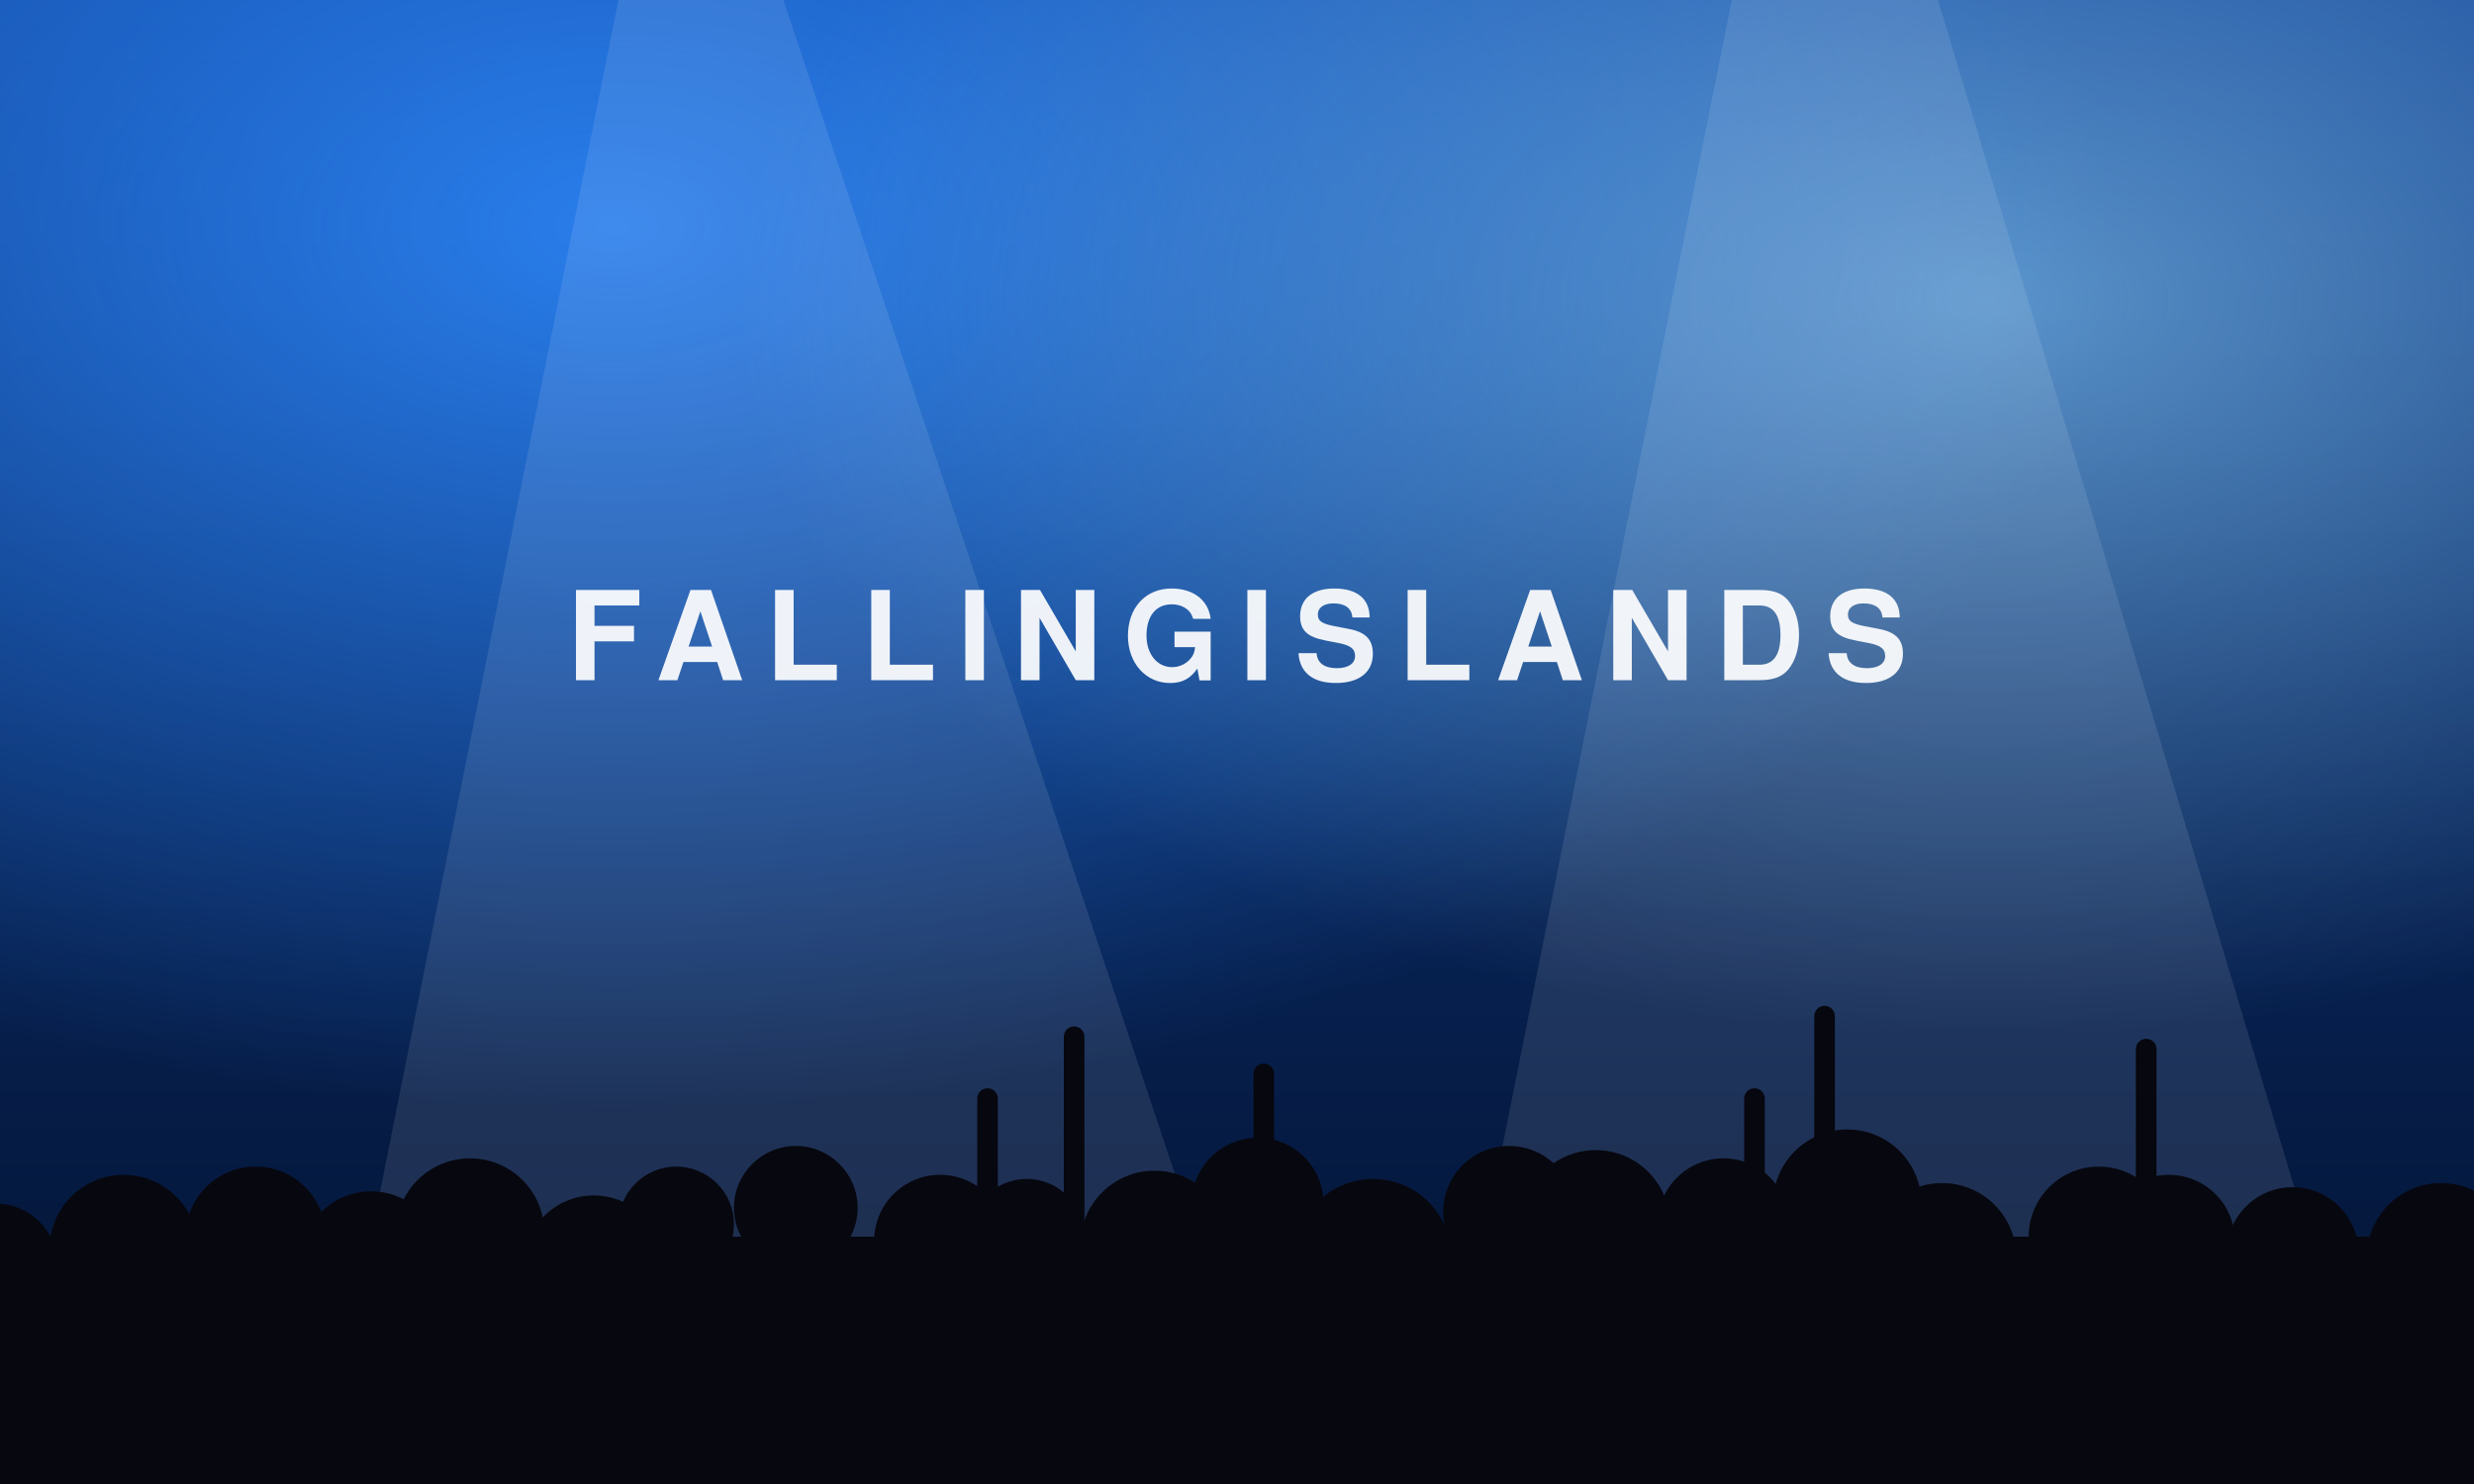
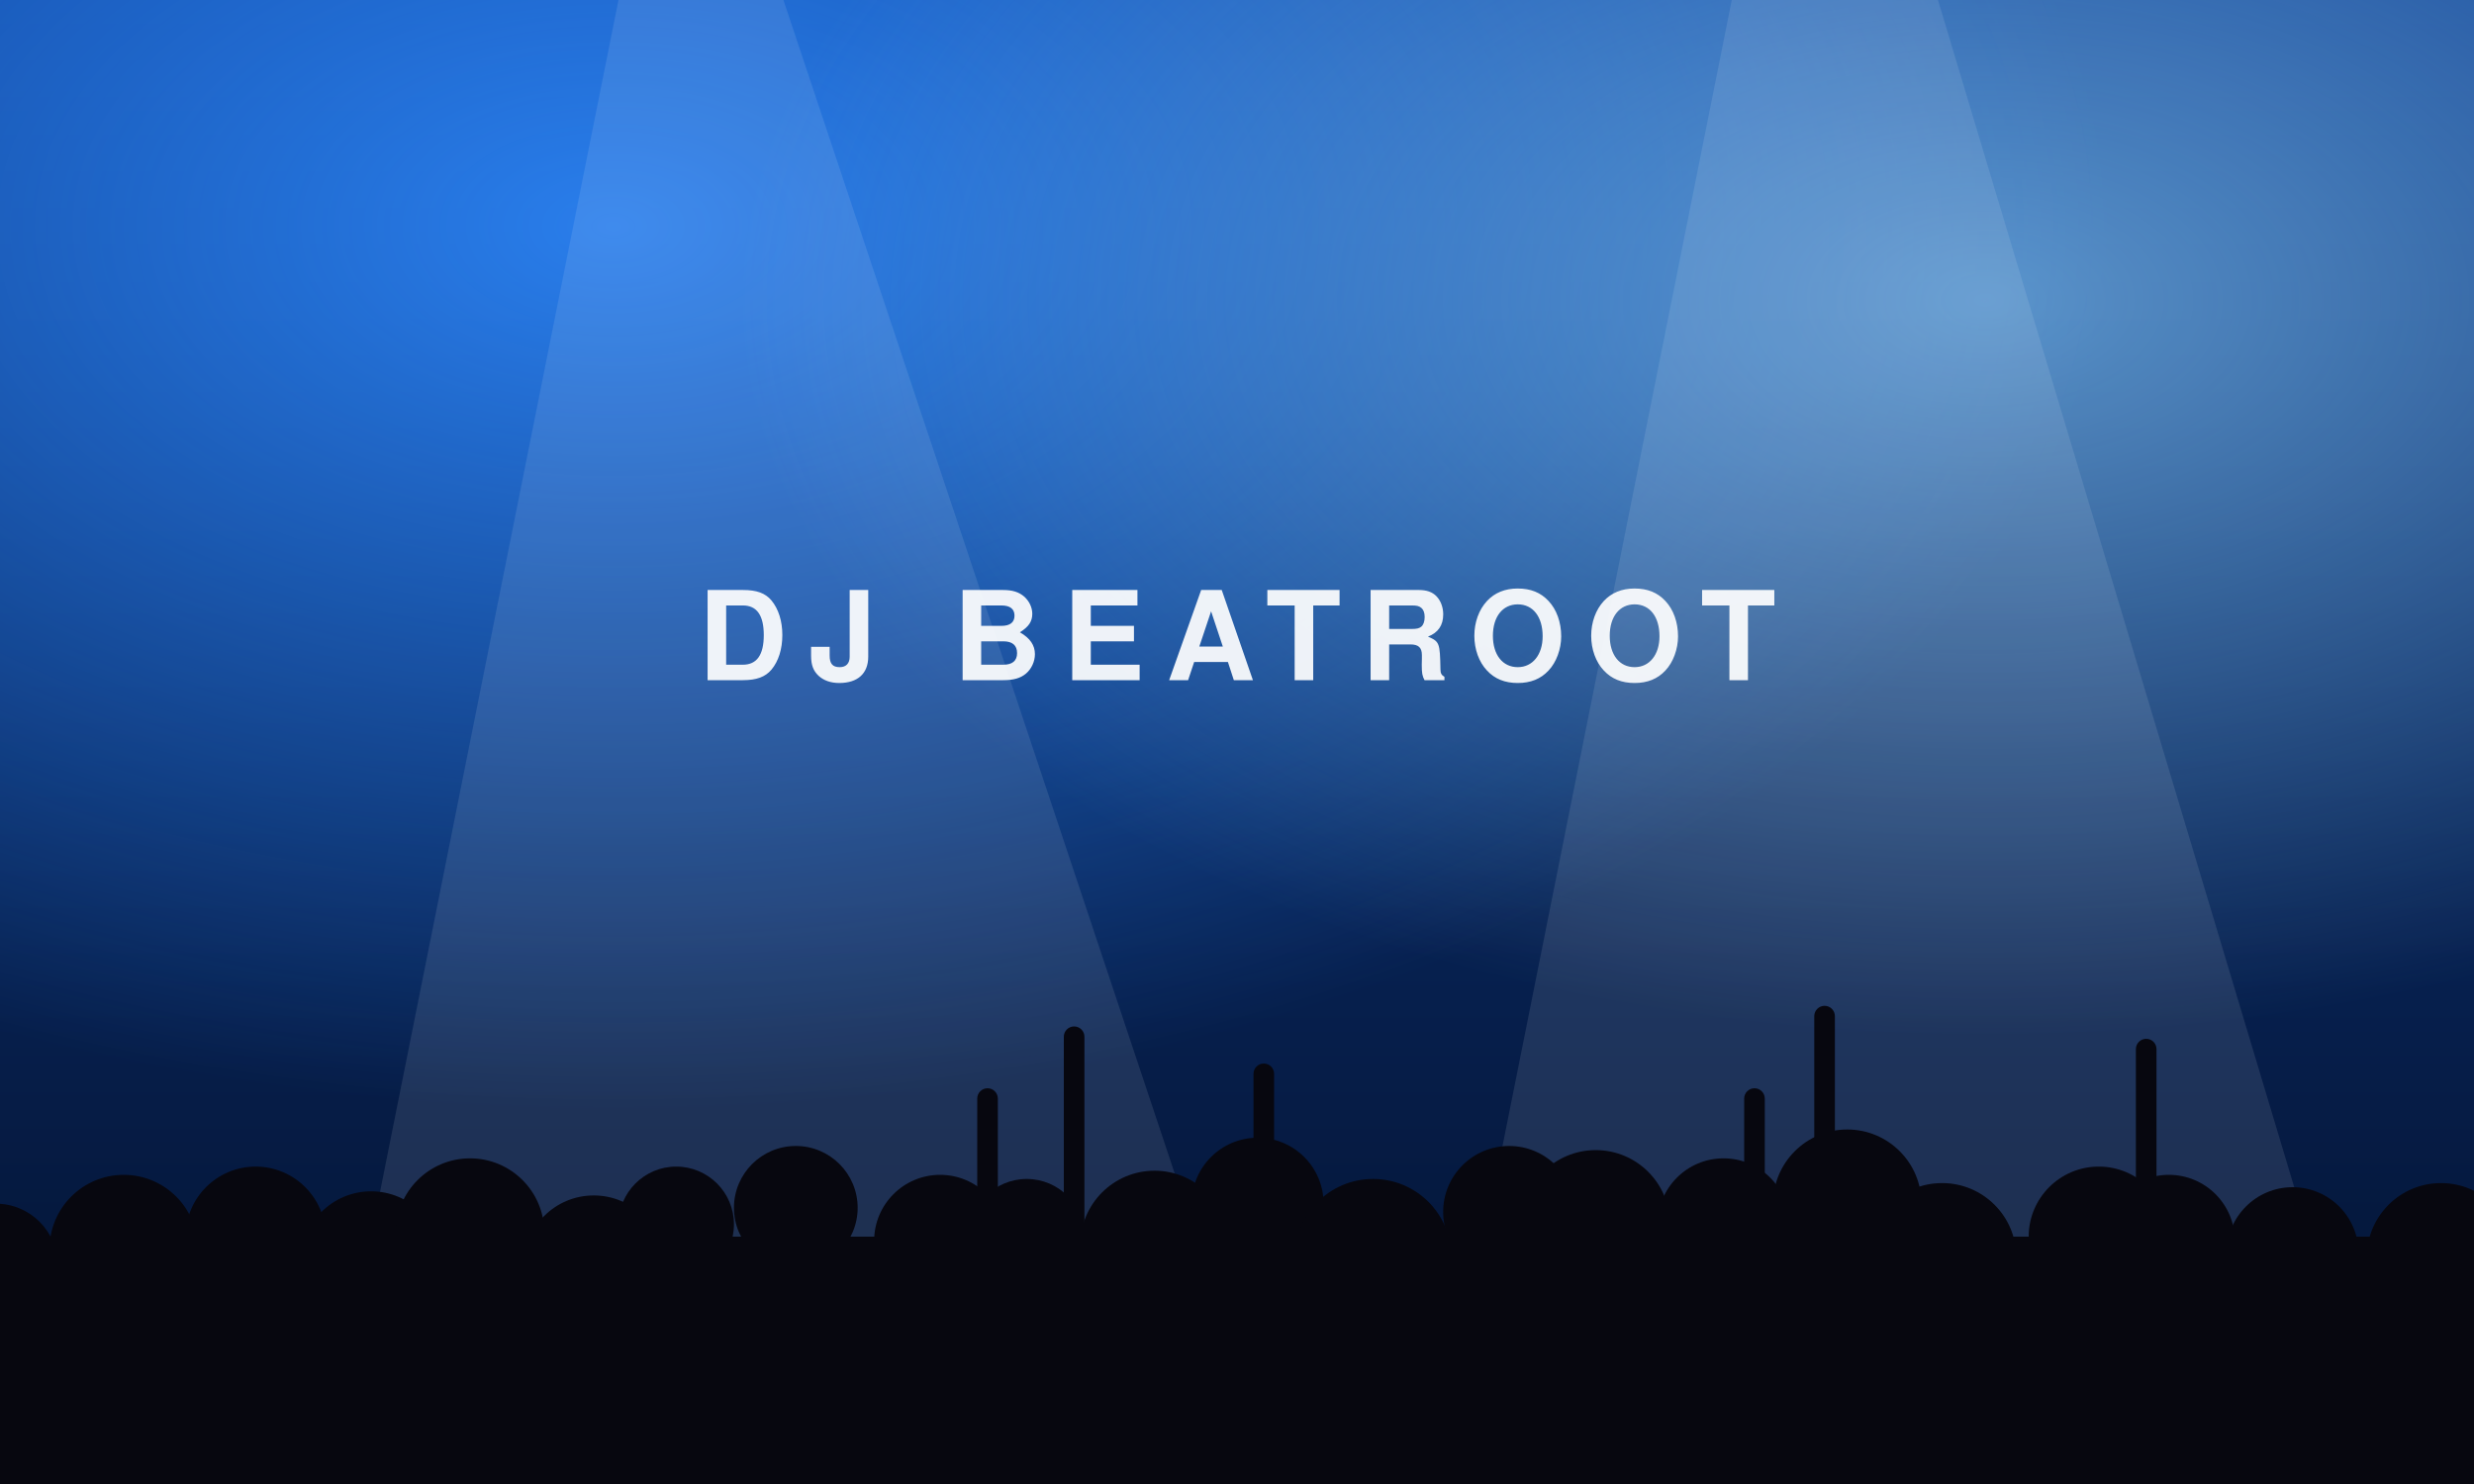
<svg xmlns="http://www.w3.org/2000/svg" viewBox="0 0 600 360" width="600" height="360">
  <defs>
    <linearGradient id="bg" x1="0" y1="0" x2="0" y2="1">
      <stop offset="0" stop-color="#0b3a8c" />
      <stop offset="1" stop-color="#04122e" />
    </linearGradient>
    <radialGradient id="g1" cx="0.25" cy="0.15" r="0.6">
      <stop offset="0" stop-color="#2f8bff" stop-opacity="0.85" />
      <stop offset="1" stop-color="#2f8bff" stop-opacity="0" />
    </radialGradient>
    <radialGradient id="g2" cx="0.8" cy="0.2" r="0.5">
      <stop offset="0" stop-color="#8fd3ff" stop-opacity="0.6" />
      <stop offset="1" stop-color="#8fd3ff" stop-opacity="0" />
    </radialGradient>
  </defs>
  <rect width="600" height="360" fill="url(#bg)" />
  <rect width="600" height="360" fill="url(#g1)" />
  <rect width="600" height="360" fill="url(#g2)" />
  <polygon points="150,0 190,0 290,300 90,300" fill="#fff" opacity="0.10" />
  <polygon points="420,0 470,0 560,300 360,300" fill="#fff" opacity="0.10" />
-   <text x="300" y="165" text-anchor="middle" font-family="Helvetica, Arial, sans-serif" font-weight="700" font-size="30" letter-spacing="5" fill="#fff" opacity="0.92">FALLINGISLANDS</text>
+   <text x="300" y="165" text-anchor="middle" font-family="Helvetica, Arial, sans-serif" font-weight="700" font-size="30" letter-spacing="5" fill="#fff" opacity="0.92">DJ BEATROOT</text>
  <g fill="#07070f">
    <circle cx="-1" cy="307" r="15" />
    <circle cx="30" cy="303" r="18" />
    <circle cx="62" cy="300" r="17" />
    <circle cx="90" cy="306" r="17" />
    <circle cx="114" cy="299" r="18" />
    <circle cx="144" cy="307" r="17" />
    <circle cx="164" cy="297" r="14" />
    <circle cx="193" cy="293" r="15" />
    <rect x="237" y="264" width="5" height="37" rx="2.5" />
    <circle cx="228" cy="301" r="16" />
    <rect x="258" y="249" width="5" height="51" rx="2.5" />
    <circle cx="249" cy="300" r="14" />
    <circle cx="280" cy="302" r="18" />
    <rect x="304" y="258" width="5" height="34" rx="2.5" />
    <circle cx="305" cy="292" r="16" />
    <circle cx="333" cy="305" r="19" />
    <circle cx="366" cy="294" r="16" />
    <circle cx="387" cy="297" r="18" />
    <rect x="423" y="264" width="5" height="34" rx="2.5" />
    <circle cx="418" cy="297" r="16" />
    <rect x="440" y="244" width="5" height="49" rx="2.5" />
    <circle cx="448" cy="292" r="18" />
    <circle cx="471" cy="305" r="18" />
    <rect x="518" y="252" width="5" height="48" rx="2.5" />
    <circle cx="509" cy="300" r="17" />
    <circle cx="526" cy="301" r="16" />
    <circle cx="556" cy="304" r="16" />
    <circle cx="592" cy="305" r="18" />
    <rect x="0" y="300" width="600" height="60" />
  </g>
</svg>
